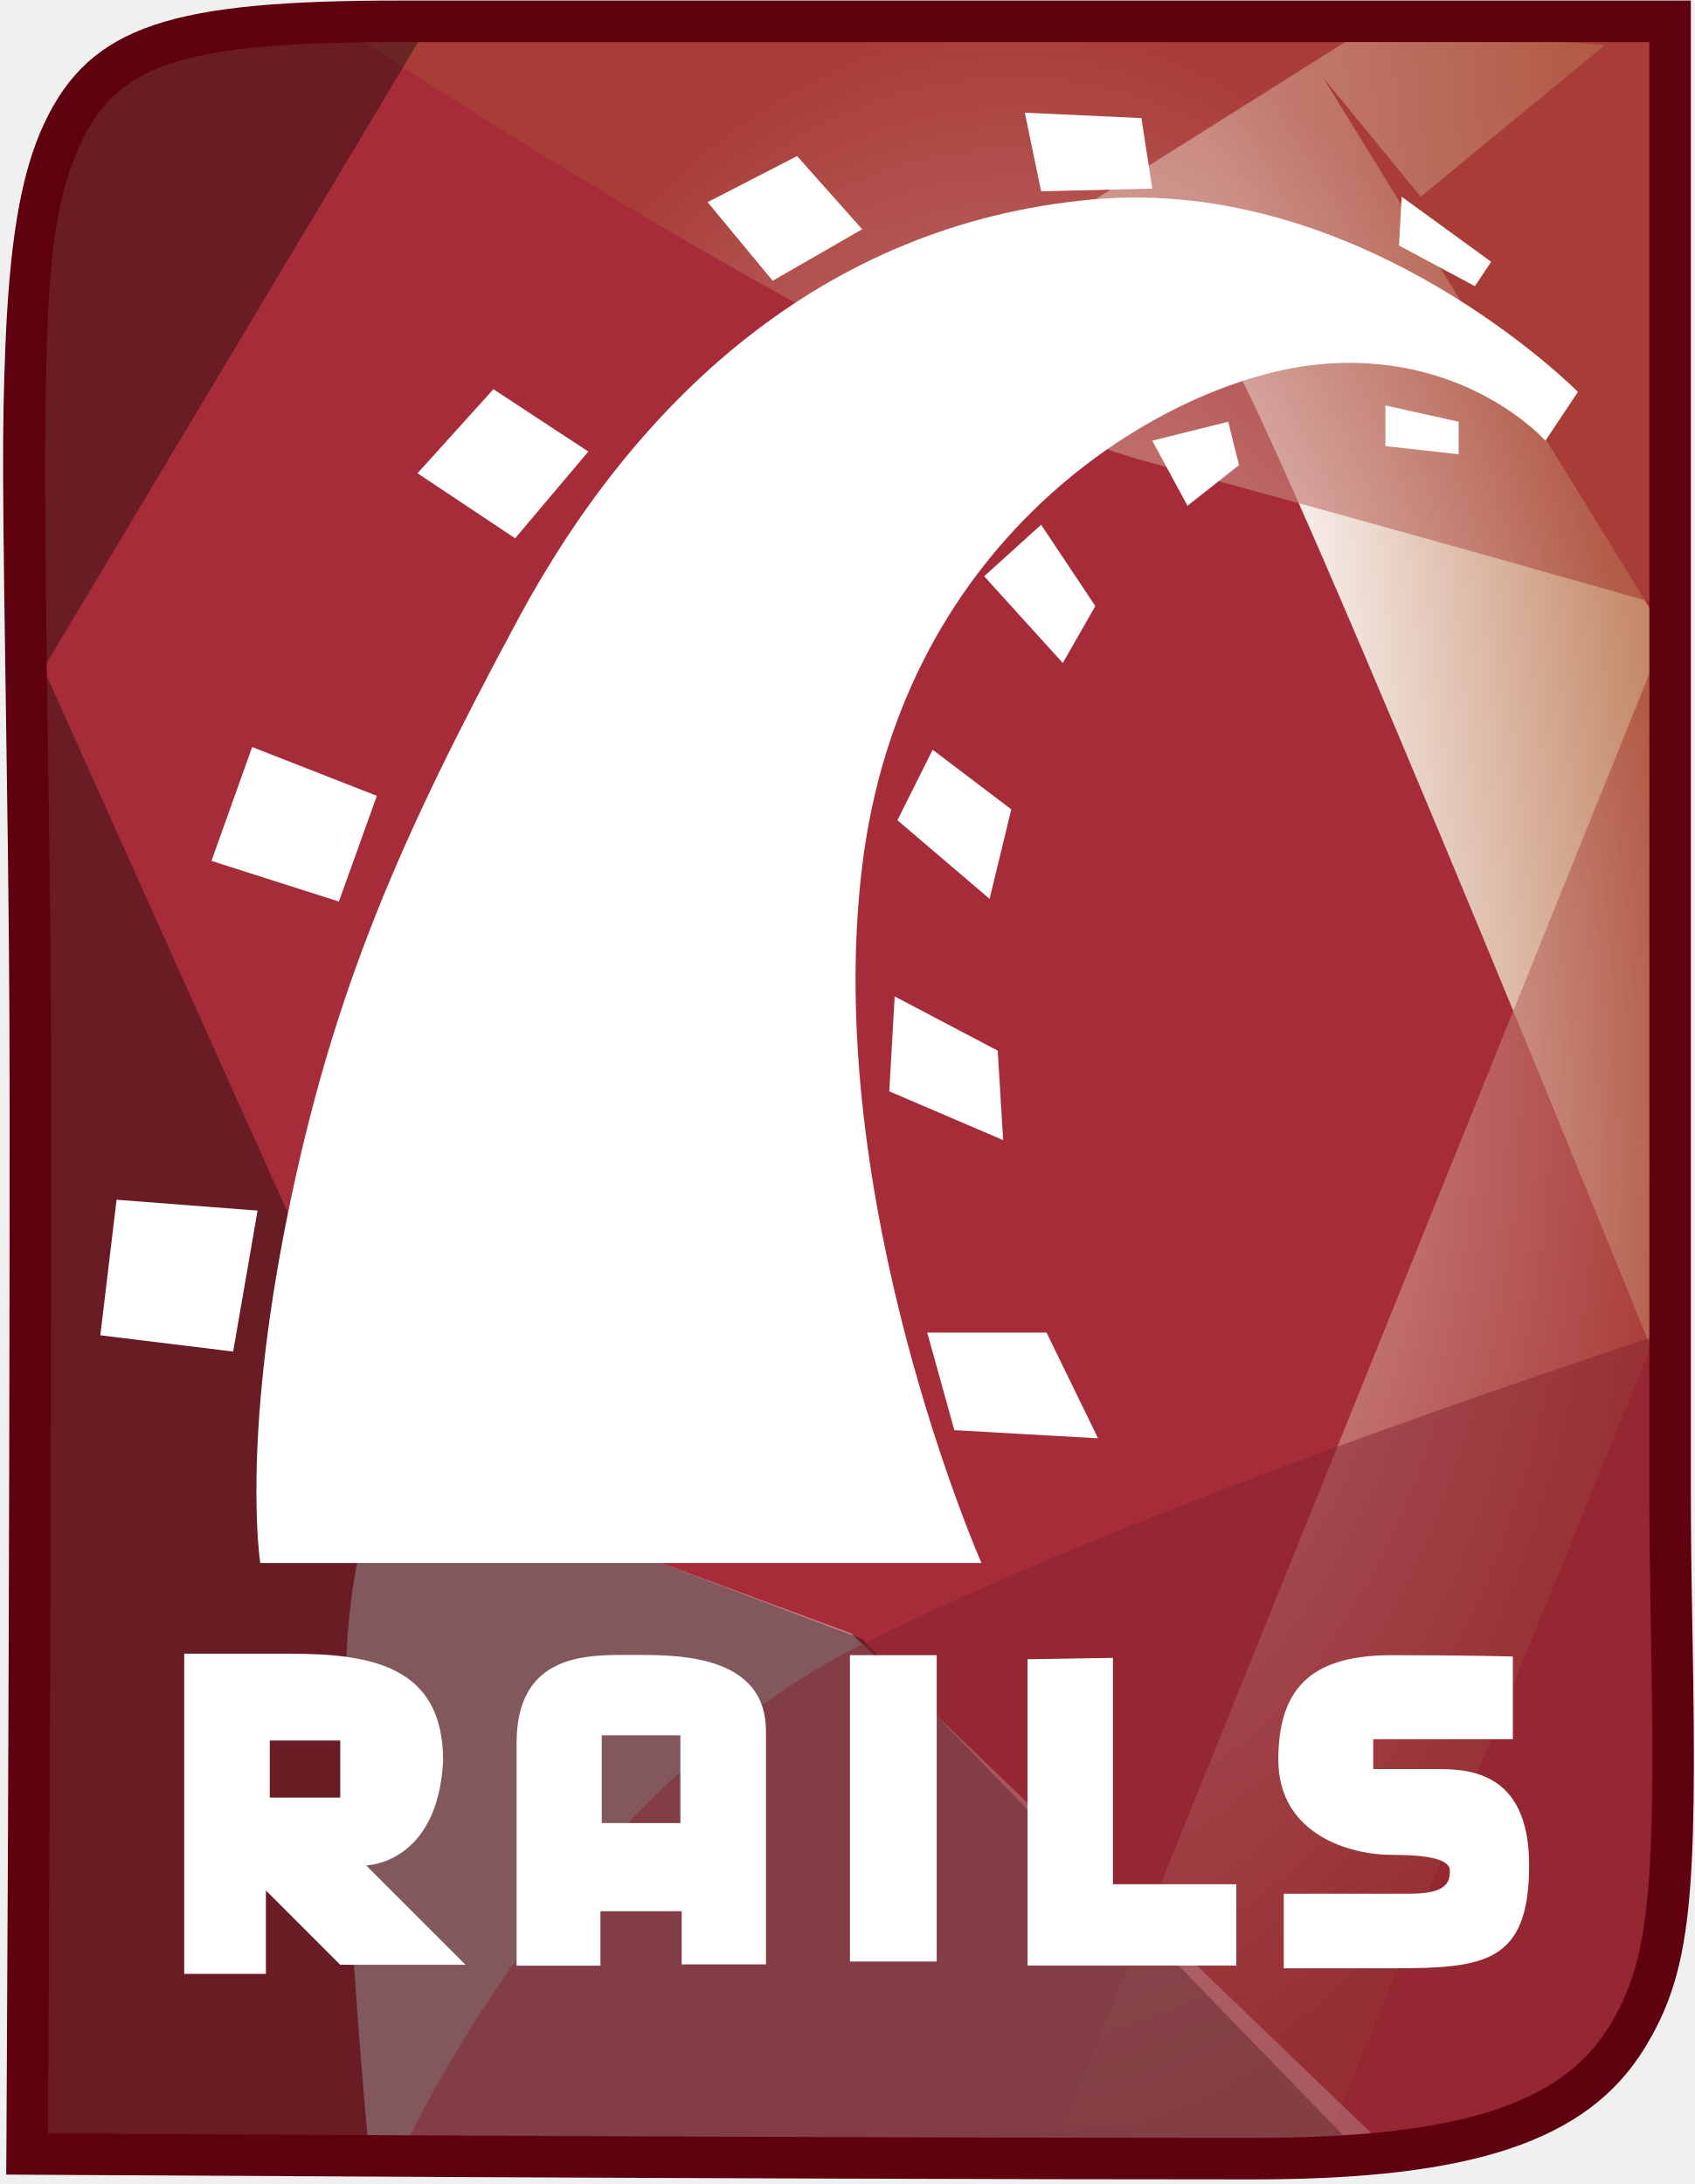
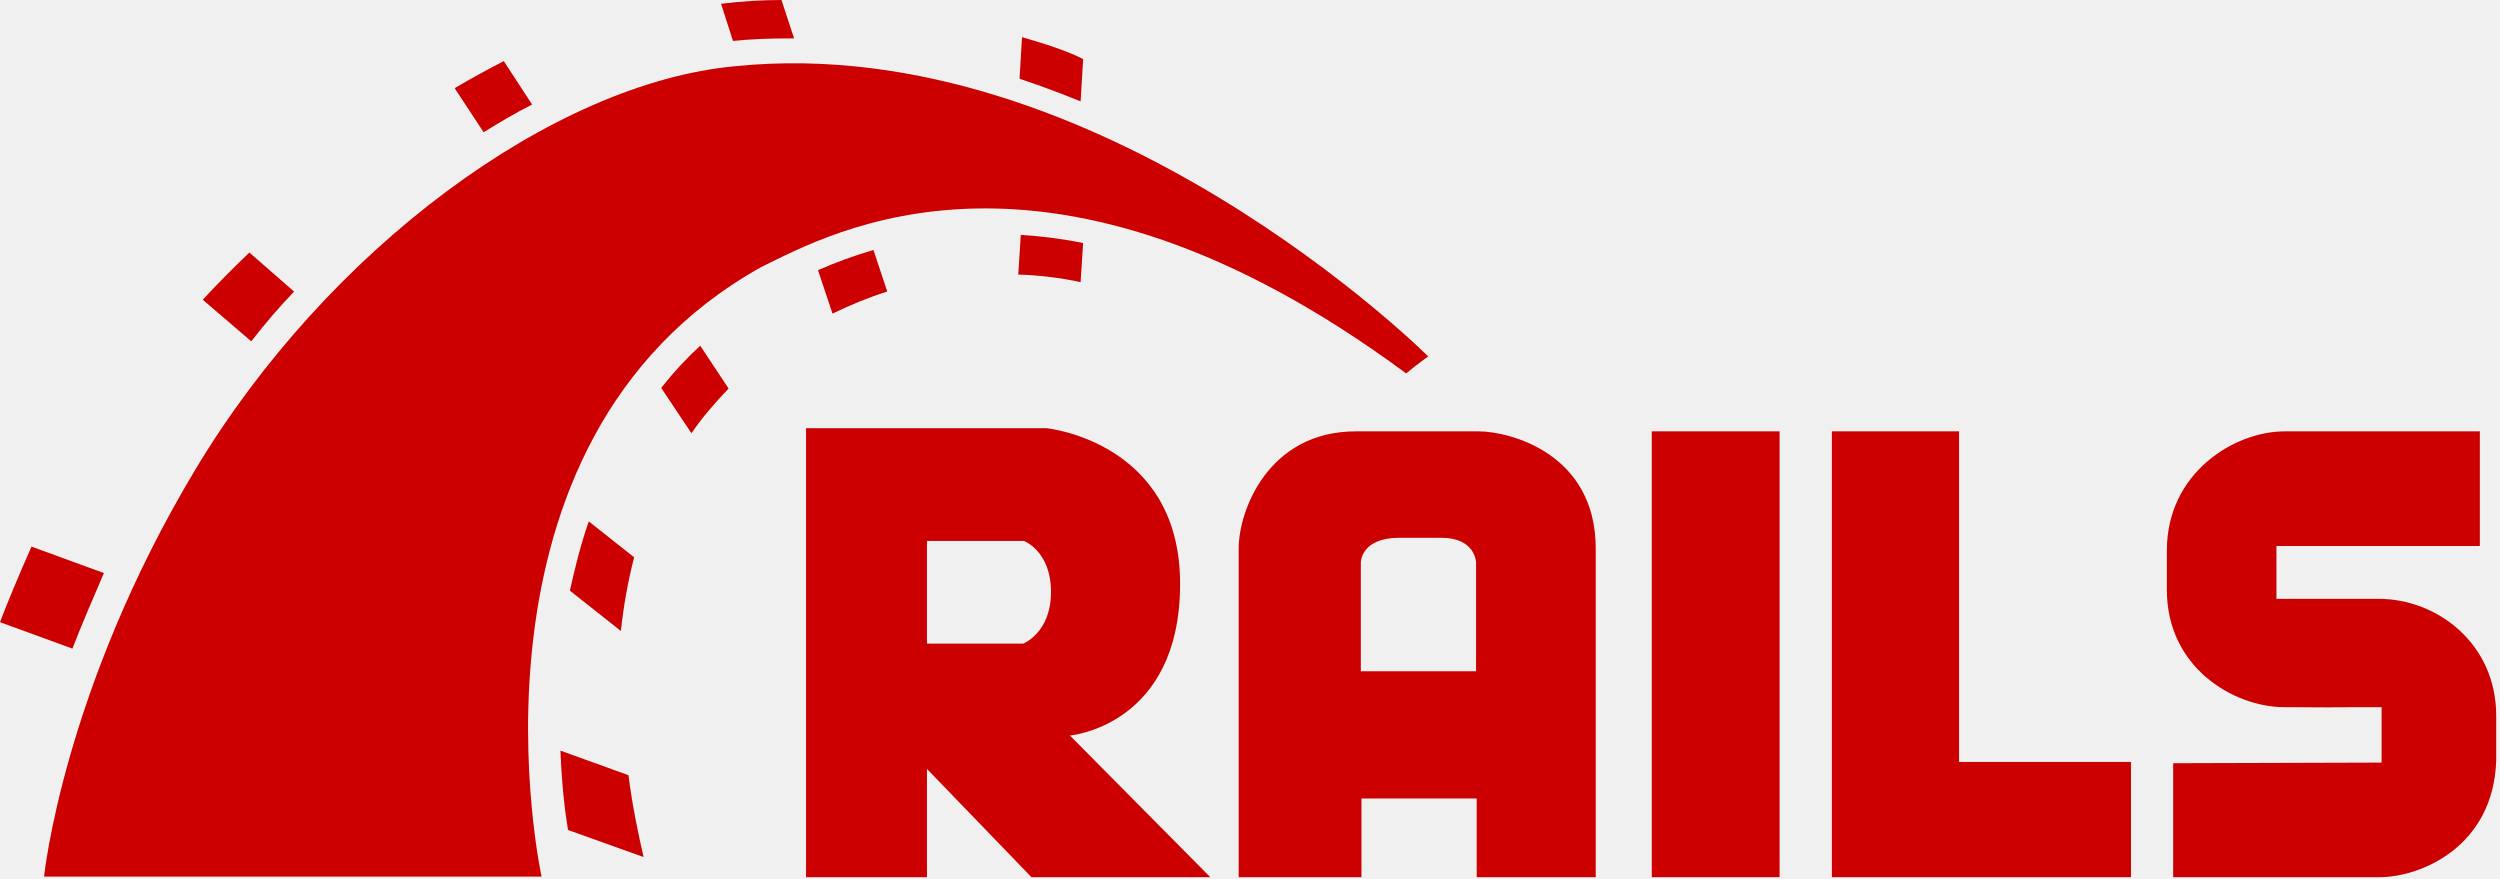
- <svg xmlns="http://www.w3.org/2000/svg" width="256" height="330" viewBox="0 0 256 330" preserveAspectRatio="xMidYMid">
-   <defs>
-     <linearGradient x1="35.204%" y1="65.079%" x2="101.159%" y2="50%" id="a">
-       <stop stop-color="#FFF" offset="0%" />
-       <stop stop-color="#C0815E" offset="100%" />
-     </linearGradient>
-     <radialGradient fx="50%" fy="50%" r="50.521%" id="b">
-       <stop stop-color="#FFF" offset="0%" />
-       <stop stop-color="#A94436" offset="100%" />
-     </radialGradient>
-   </defs>
-   <path d="M4.096 325.463s.497-77.984.497-157.26C4.593 14.654-8.346 3.217 60.55 3.217H252.32v221.483c0 72.91 13.629 101.472-62.994 101.472-76.622 0-185.229-.708-185.229-.708z" fill="#A62C39" />
-   <path d="M1.887 29.917s12.288 2.458 22.938 20.48c10.65 18.023 67.176 158.11 67.176 158.11V94.634L39.57 9.437 54.317 27.46 82.17 4.52 46.125 2.064 1.887 29.917z" transform="translate(160.318 2.266)" fill="url(#a)" />
-   <path d="M3.102.889s81.102 54.068 120.425 64.718c39.322 10.65 79.464 22.15 79.464 22.15l-92.572 229.35 40.142 1.638 52.43-128.604L201.352.07 3.102.89z" opacity=".668" fill="url(#b)" transform="translate(50.147 4.26)" />
-   <path d="M128.617 246.818l82.419 79.22-155.33-1.394s-4.915-49.973-3.276-76.188c1.638-26.214 9.83-26.214 9.83-26.214l66.357 24.576z" fill-opacity=".44" fill="#FFF" />
-   <path d="M206.443 326.282l-76.188-78.645-69.633-26.215L6.554 100.997 63.899 5.15H27.163L9.831 18.257 4.096 29.726v296.556h202.347z" fill-opacity=".362" />
-   <path d="M253.138 200.942s-77.006 24.576-122.883 47.514c-45.876 22.939-70.452 78.645-70.452 78.645s98.306-4.915 135.17-3.277c36.865 1.639 54.069 1.639 57.346-49.972 3.277-51.61.819-72.91.819-72.91z" opacity=".5" fill="#83222D" />
-   <g fill="#FFF">
-     <path d="M27.833 249.867v48.385h12.34v-12.603l11.232 11.231H70.34l-15.018-15.018s10.805-.174 11.623-15.801c0-14.337-10.817-16.194-23.31-16.194H27.833zm12.928 13.125h10.644v8.619H40.76v-8.62zM94.173 250.063c-6.756-.038-16.128.589-16.128 13.32v33.628h12.668v-8.227h12.275v8.031h12.733v-35.26c0-11.06-12.287-11.492-18.87-11.492-.823 0-1.712.007-2.678 0zm-3.264 12.145h11.883v13.255H90.91v-13.255zM128.412 250.095h13.107v46.286h-13.107zM155.242 250.71v46.285h31.54v-12.288h-18.638v-34.203l-12.902.205zM228.561 250.3v12.493h-21.094v4.505h9.011c4.71 0 14.541-.204 14.541 14.542 0 14.745-6.758 15.565-20.48 15.565h-16.59V286.14h19.047c5.735 0 6.051-1.866 6.051-3.493 0-1.627-2.932-2.383-8.895-2.383-5.962 0-17.022-2.93-17.022-14.4 0-11.468 5.735-15.77 17.204-15.77 11.469 0 18.227.206 18.227.206z" />
+ <svg xmlns="http://www.w3.org/2000/svg" width="512" height="180" viewBox="0 0 512 180" preserveAspectRatio="xMidYMid">
+   <g fill="#C00">
+     <path d="M219.115 150.634s22.57-1.935 22.57-31.081c0-29.147-27.341-31.855-27.341-31.855h-49.266v91.953h24.762V157.47l21.408 22.182h36.627l-28.76-29.017zm-9.543-18.83H189.84v-21.021h19.86s5.546 2.063 5.546 10.446-5.674 10.576-5.674 10.576zm93.243-43.461h-25.149c-17.926 0-23.987 16.25-23.987 23.987v67.321h25.148v-16.12h23.601v16.12h24.375v-67.32c0-19.604-17.797-23.988-23.988-23.988zm-.387 49.136h-23.73v-22.311s0-5.03 7.867-5.03h8.641c6.964 0 7.093 5.03 7.093 5.03v22.311h.13zm35.853-49.136h26.18v91.308h-26.18V88.343zm62.936 67.707V88.343h-26.051V179.65h61.259v-23.6h-35.208zm43.849.258v23.343h42.172c8.641 0 23.472-6.319 23.988-23.988v-9.027c0-15.09-12.38-23.988-23.988-23.988h-21.021v-10.833h41.656V88.343h-39.98c-10.317 0-24.117 8.511-24.117 24.374v8.125c0 15.863 13.67 23.988 24.117 23.988 29.018.13-6.964 0 19.861 0v11.35l-42.688.128z" />
+     <path d="M9.028 179.522h101.884s-19.474-88.858 45.01-124.84c14.057-6.835 58.808-32.37 132.062 21.796 2.321-1.935 4.514-3.483 4.514-3.483S225.435 6.061 150.763 13.542c-37.53 3.353-83.7 37.529-110.783 82.668-27.083 45.138-30.952 83.312-30.952 83.312zm212.28-158.758l.516-8.641c-1.161-.645-4.385-2.193-12.51-4.514l-.516 8.512a207.073 207.073 0 0 1 12.51 4.643zm-12.252 27.34l-.516 8.126c4.256.129 8.512.645 12.768 1.547l.516-7.996c-4.385-.902-8.641-1.418-12.768-1.676zM161.338 7.868h1.29L160.048 0c-3.998 0-8.125.258-12.38.774l2.45 7.609c3.74-.387 7.48-.516 11.22-.516zm6.19 47.46l2.967 8.899c3.74-1.806 7.48-3.353 11.22-4.514l-2.837-8.512a93.57 93.57 0 0 0-11.35 4.127zm-58.55-33.918l-5.804-8.9c-3.224 1.677-6.578 3.483-10.06 5.546l5.933 9.028c3.353-2.063 6.577-3.998 9.93-5.674zm26.438 58.035l6.19 9.285c2.192-3.224 4.772-6.19 7.61-9.156l-5.804-8.77a71.348 71.348 0 0 0-7.996 8.64zm-18.7 41.527l10.446 8.254c.516-5.03 1.418-10.06 2.708-15.089l-9.286-7.351c-1.676 4.772-2.837 9.543-3.869 14.186zm-56.488-61.26l-9.157-7.995c-3.353 3.224-6.577 6.448-9.544 9.672l9.93 8.512c2.71-3.482 5.675-6.964 8.77-10.188zm-38.948 57.65l-14.832-5.417C3.998 117.489 1.29 123.938 0 127.42l14.831 5.416c1.677-4.385 4.385-10.704 6.449-15.476zm93.5 36.368c.259 6.835.904 12.38 1.548 16.25l15.477 5.545c-1.161-5.03-2.322-10.704-3.096-16.765l-13.928-5.03z" />
  </g>
-   <g fill="#FFF">
-     <path d="M39.322 236.168h108.956s-24.167-54.887-18.023-105.27c6.145-50.381 45.877-73.319 68.405-75.777 22.529-2.457 34.817 11.47 34.817 11.47l4.915-7.374s-32.359-32.768-73.32-29.082c-40.96 3.687-69.224 30.72-86.837 63.49-17.613 32.768-27.853 55.706-34.817 90.113-6.963 34.407-4.096 52.43-4.096 52.43zM17.613 181.28l21.3 1.64-3.687 21.299-20.07-2.458 2.457-20.48zM51.201 136.224l5.735-15.975-18.842-7.373-6.145 17.204 19.252 6.144zM77.826 81.336L88.885 68.23l-14.336-9.421-11.47 12.698 14.747 9.83zM106.908 30.545l9.83 11.878 13.517-7.782-9.83-11.06-13.517 6.964zM154.832 17.028l2.458 11.878 16.794-.41-1.639-10.649-17.613-.82z" />
-     <path d="M211.768 29.726l-.41 7.373 11.469 6.144 2.458-3.687-13.517-9.83zM209.31 61.265v6.145l11.06 1.228v-4.915l-11.06-2.458zM174.084 66.59l5.324 9.831 7.783-6.144-1.638-6.554-11.47 2.867zM157.29 79.288l8.192 12.288-4.916 8.602-11.878-13.107 8.602-7.783zM140.905 113.286l-5.325 10.65 13.927 11.878 3.277-13.517-11.879-9.011zM135.17 150.56l-.818 14.336 17.203 7.373-.82-13.517-15.564-8.192zM140.086 201.351l4.096 14.746 21.71 1.23-7.783-15.976h-18.023z" />
-   </g>
-   <path d="M7.23 325.483l.006-.896.016-2.611.056-9.92c.058-10.688.116-22.615.17-35.481.156-36.76.249-73.683.249-108.371 0-17.874-.154-33.483-.483-55.323-1.006-66.73-.522-79.44 5.048-91.433C17.888 9.4 28.392 6.35 60.55 6.35H252.32l-3.134-3.134v221.483c0 6.797.073 12.662.25 22.541.686 38.077-.157 48.904-6.303 58.938-7.188 11.737-22.663 16.859-53.807 16.859-17.583 0-38.269-.04-61.423-.116-18.624-.06-38.366-.141-58.68-.238a49757.97 49757.97 0 0 1-63.832-.346l-1.274-.008 3.114 3.154zm-6.288 3.094l3.134.02a10459.048 10459.048 0 0 0 4.952.03 49763.195 49763.195 0 0 0 60.163.324c20.318.097 40.063.178 58.691.239 23.16.075 43.852.115 61.443.115 33.108 0 50.524-5.764 59.153-19.853 7.07-11.543 7.938-22.703 7.225-62.324-.177-9.844-.25-15.679-.25-22.429V.082H60.55C26.07.082 13.626 3.694 6.607 18.807 3.098 26.362 1.403 36.821.788 52.98.314 65.432.363 72.295.977 112.976c.328 21.811.482 37.391.482 55.228 0 34.678-.094 71.592-.249 108.344a29153.399 29153.399 0 0 1-.227 45.39l-.015 2.61-.026 4.03z" fill="#5E000E" />
</svg>
